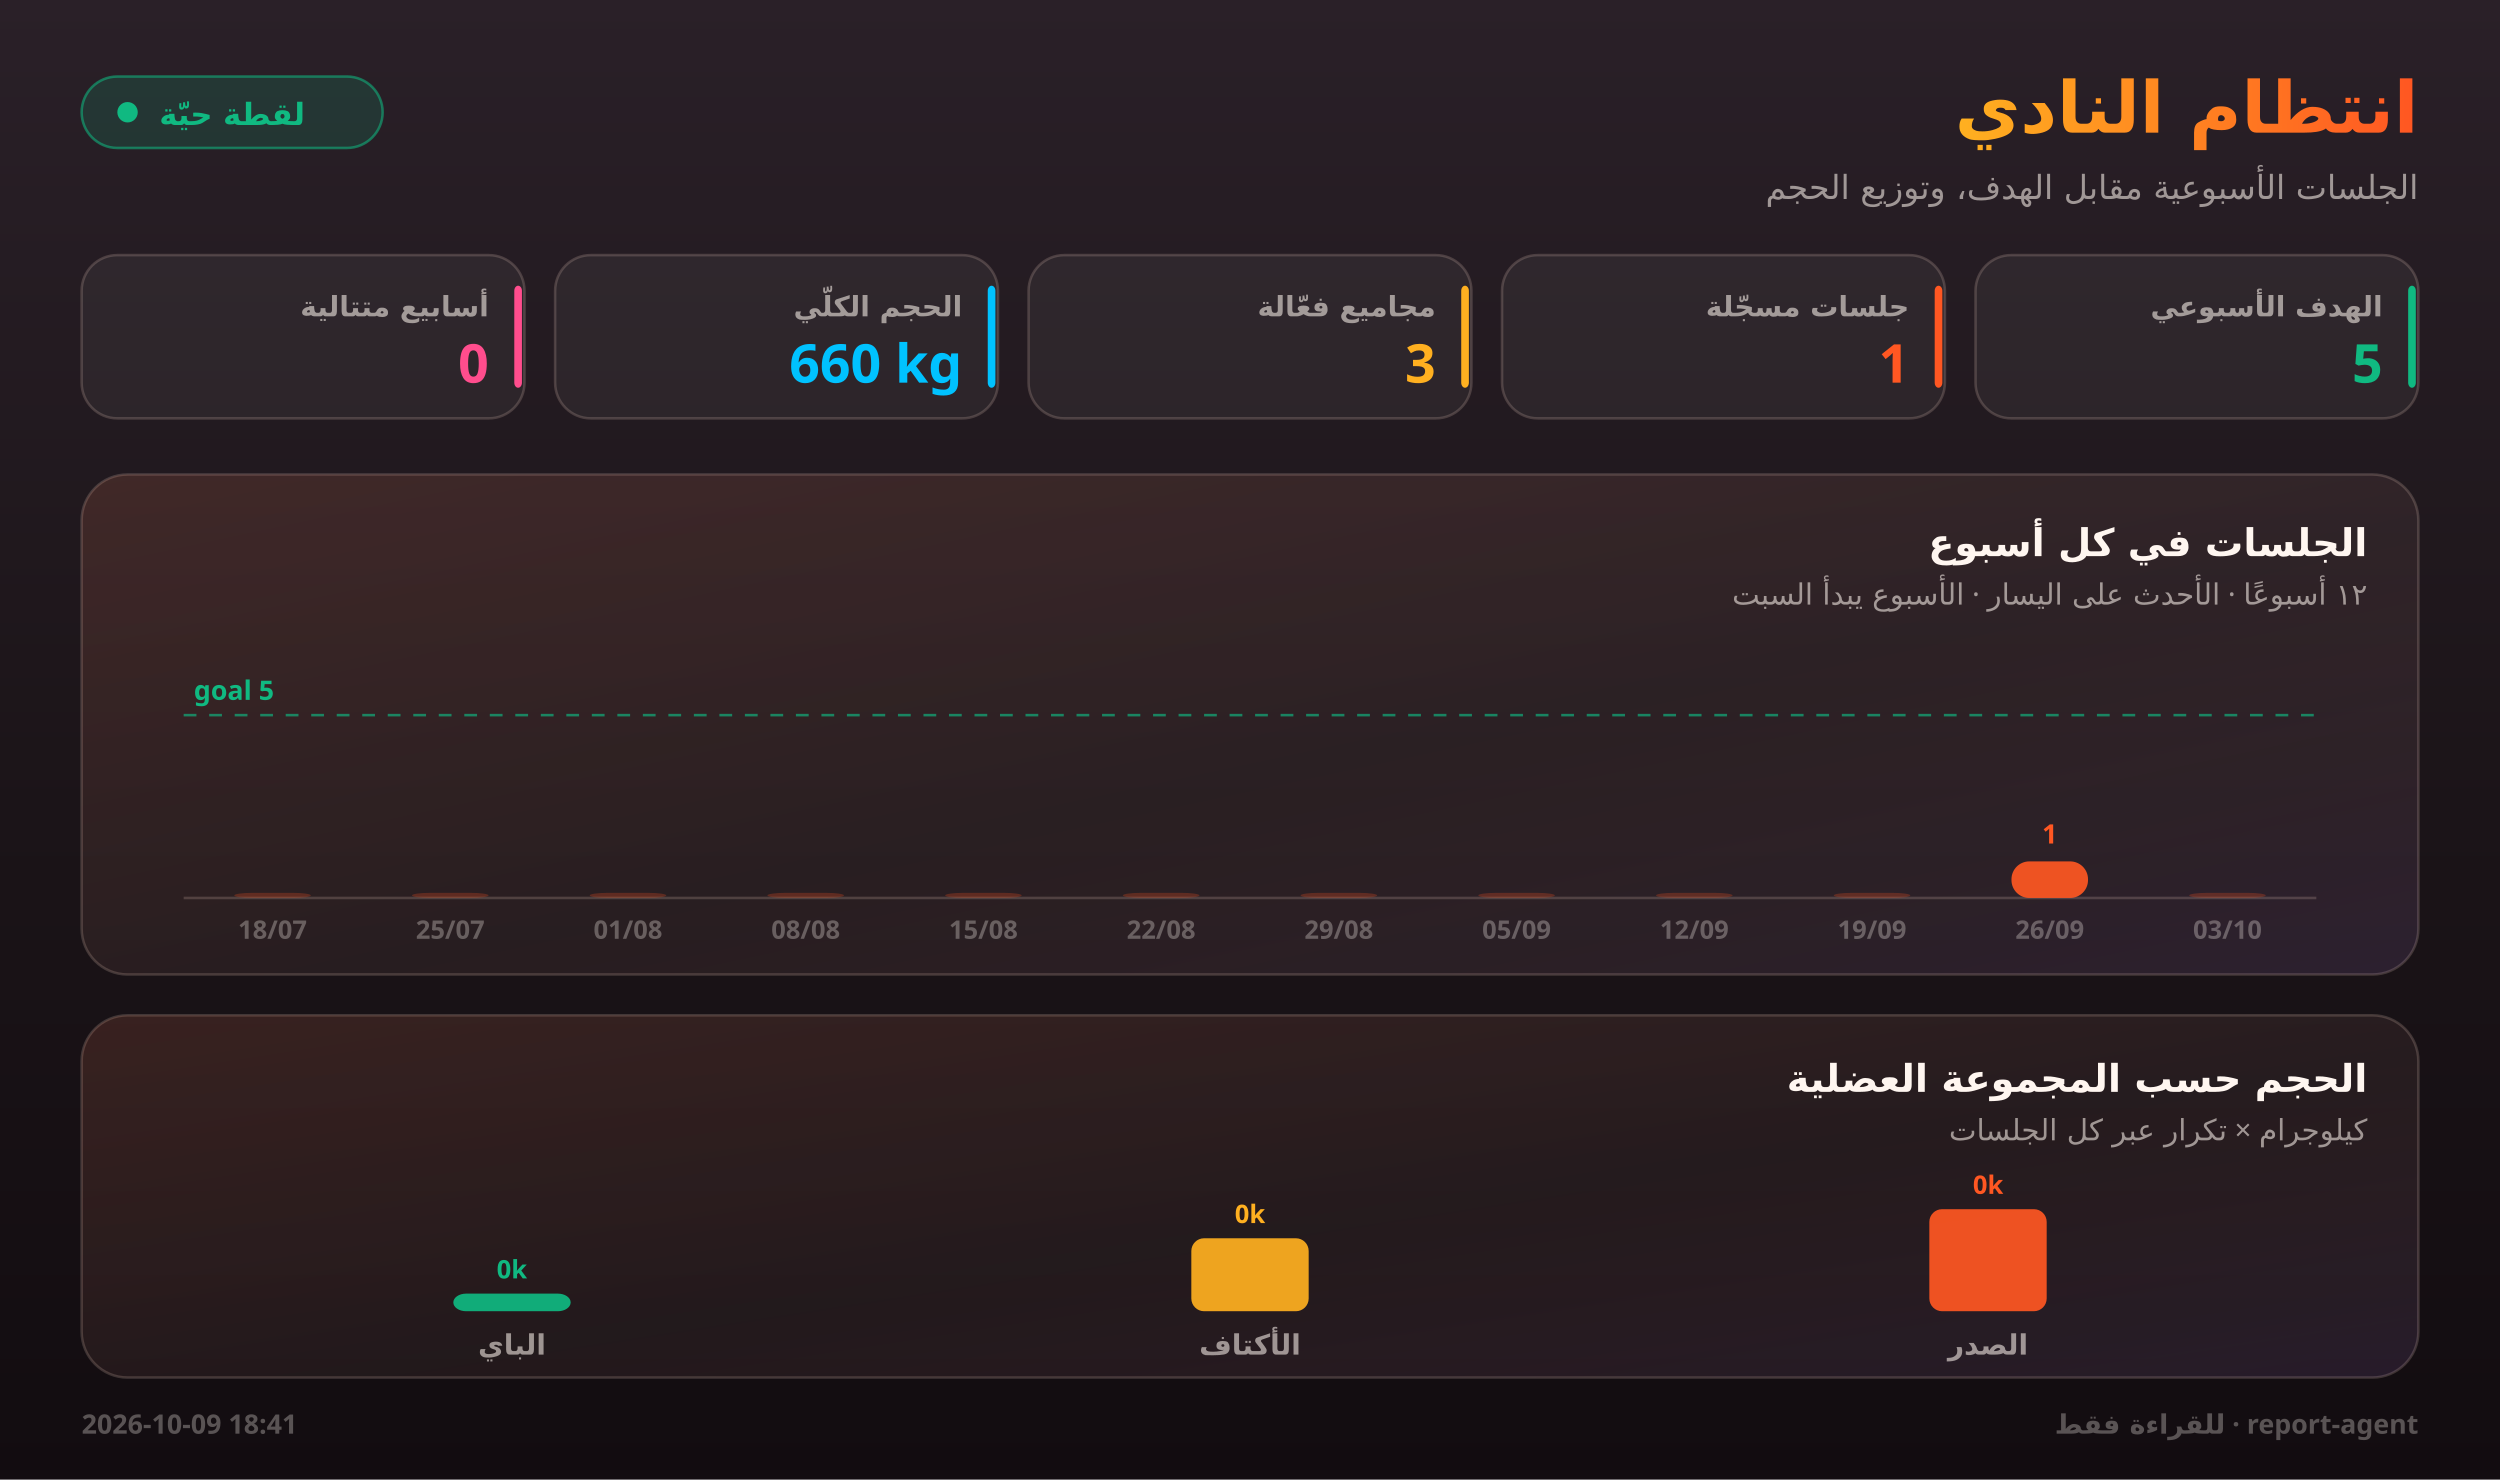
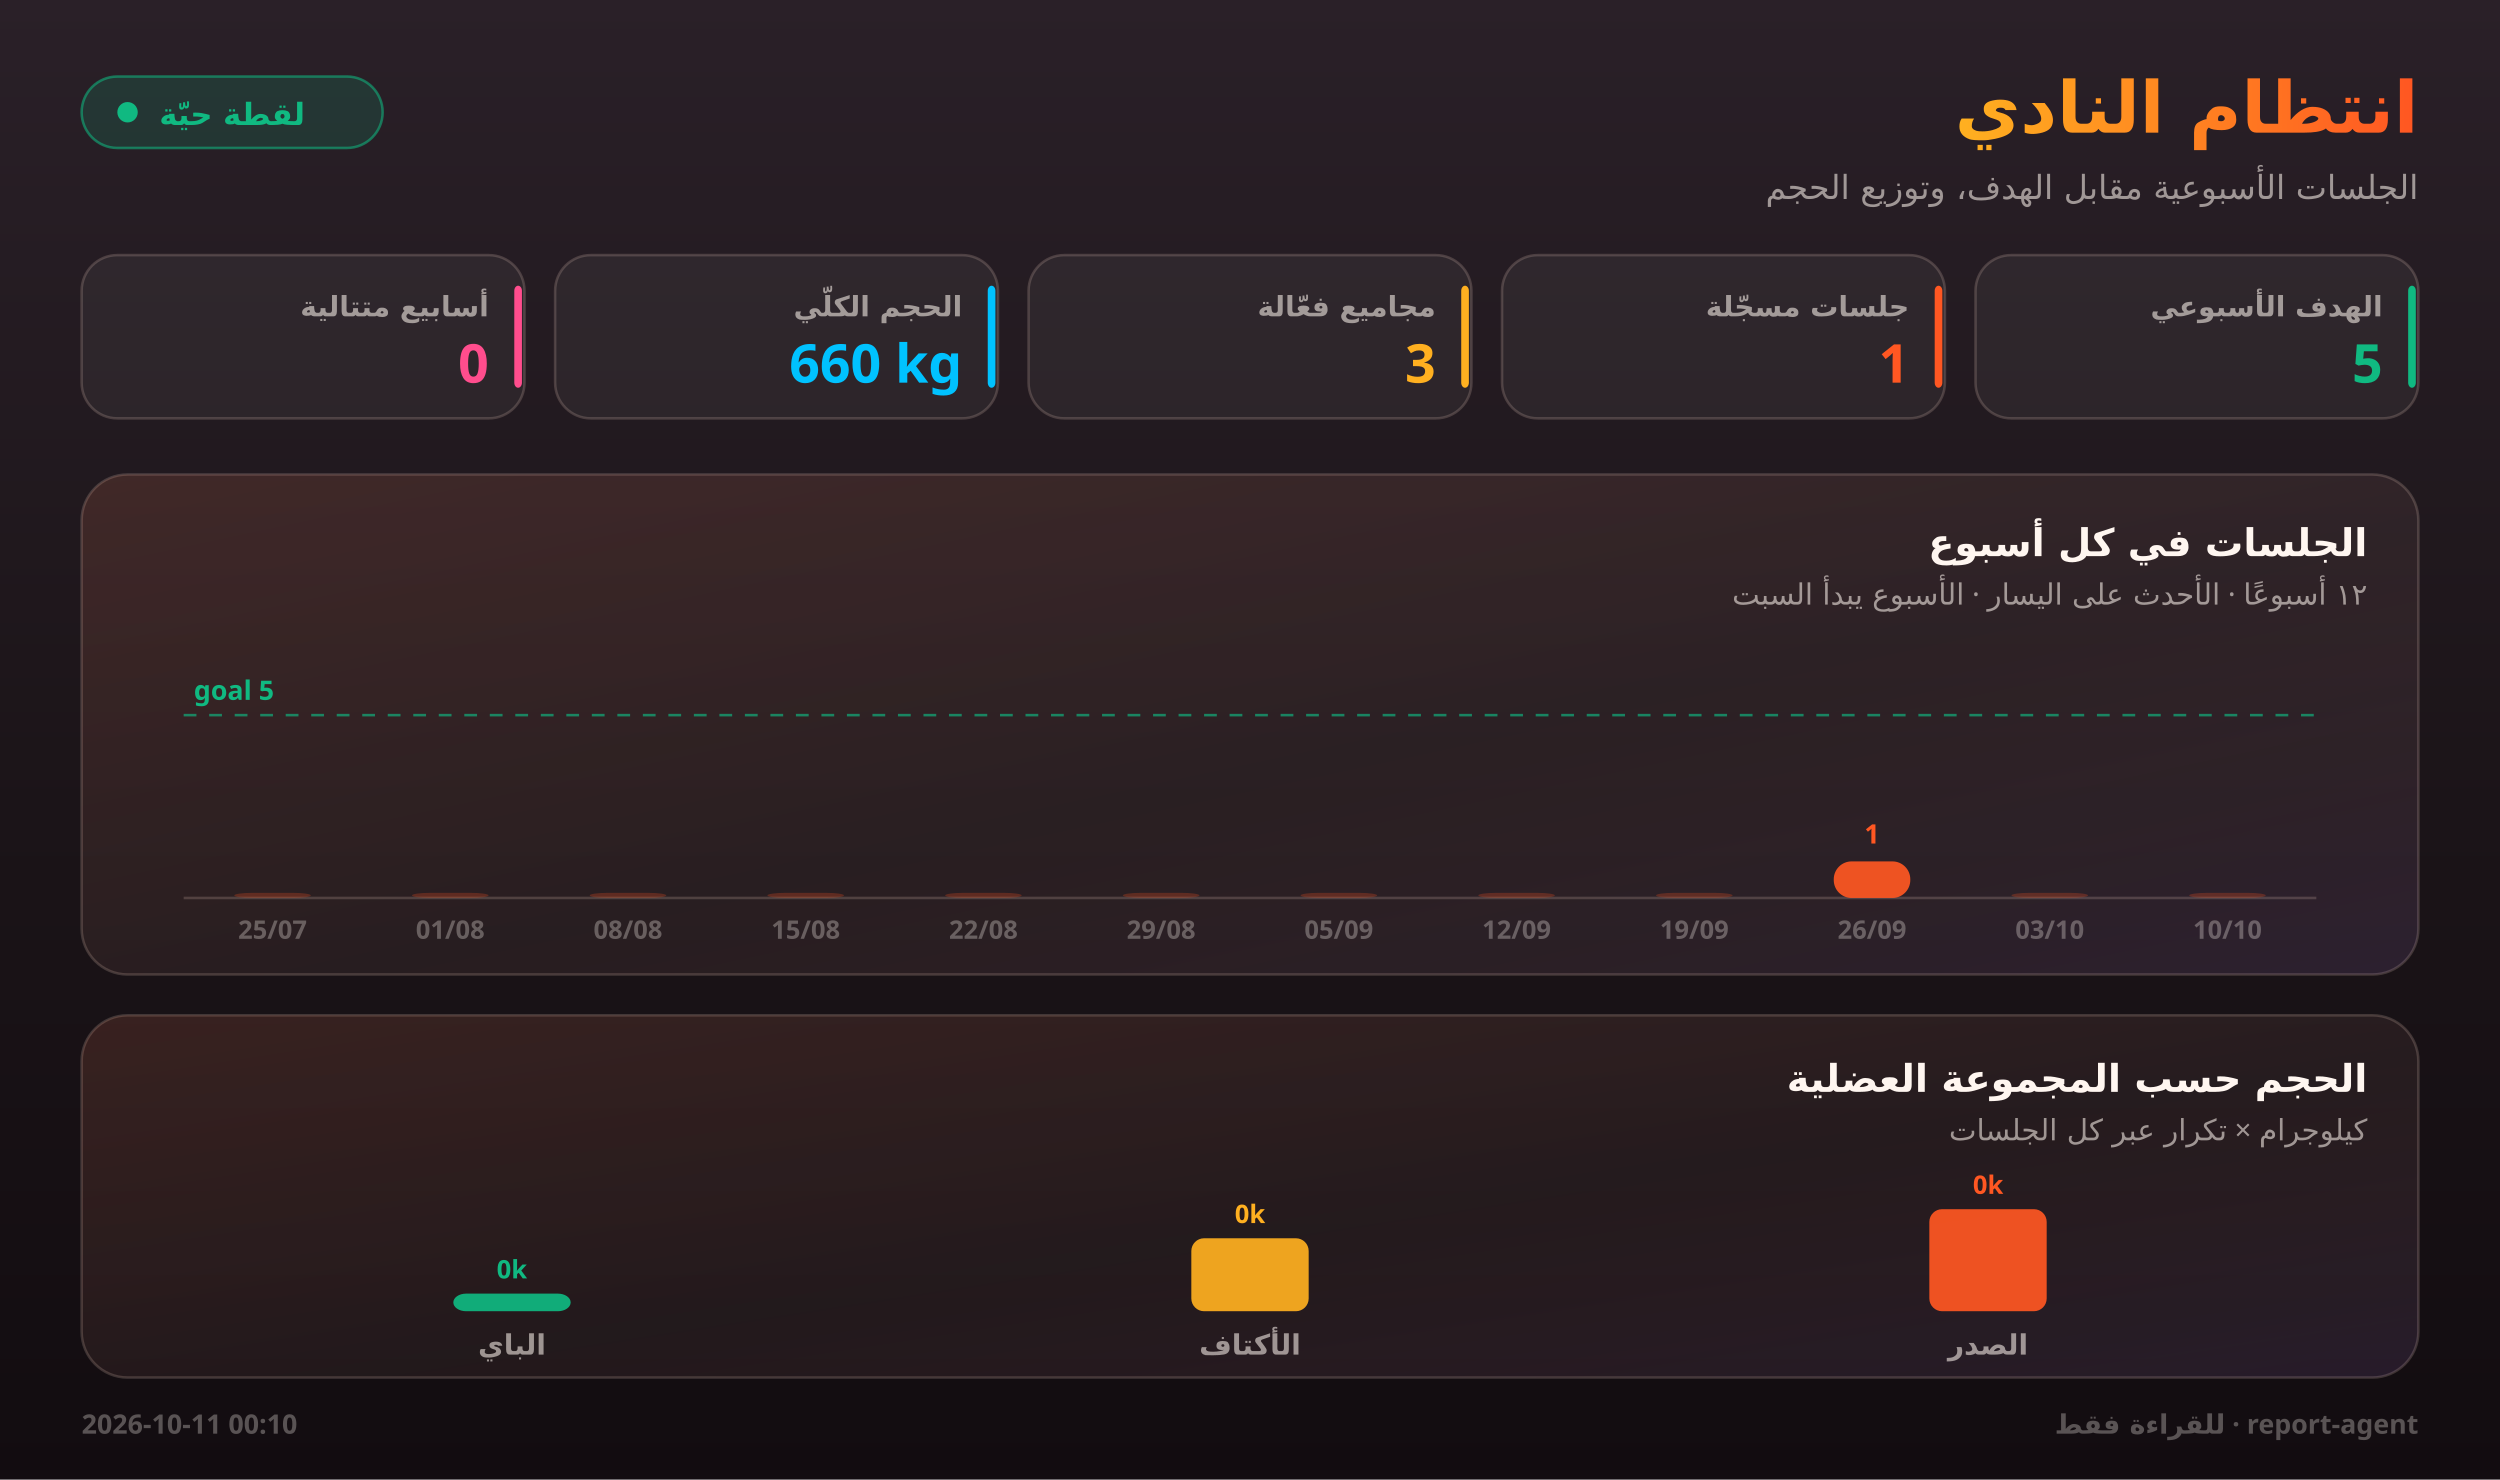
<svg xmlns="http://www.w3.org/2000/svg" width="980" height="580" viewBox="0 0 980 580" font-family="Tajawal, Cairo, 'Segoe UI', system-ui, sans-serif">
  <defs>
    <linearGradient id="sky" x1="0" y1="0" x2="0" y2="1">
      <stop offset="0%" stop-color="#2A2028" />
      <stop offset="55%" stop-color="#1B1418" />
      <stop offset="100%" stop-color="#120C10" />
    </linearGradient>
    <linearGradient id="sheen" x1="0" y1="0" x2="1" y2="1">
      <stop offset="0%" stop-color="#FF5722" stop-opacity="0.10" />
      <stop offset="55%" stop-color="#FF5722" stop-opacity="0.02" />
      <stop offset="100%" stop-color="#9D5CFF" stop-opacity="0.07" />
    </linearGradient>
    <linearGradient id="title" x1="1" y1="0" x2="0" y2="0">
      <stop offset="0%" stop-color="#FF5722" />
      <stop offset="100%" stop-color="#FFB020" />
    </linearGradient>
  </defs>
  <rect width="980" height="580" fill="url(#sky)" />
  <text x="948" y="52" fill="url(#title)" font-size="28" font-weight="800" text-anchor="start" style="direction:rtl;unicode-bidi:isolate">انتظام النادي</text>
  <text x="948" y="78" fill="rgba(255,246,240,0.56)" font-size="13" font-weight="500" text-anchor="start" style="direction:rtl;unicode-bidi:isolate">الجلسات الأسبوعية مقابل الهدف، وتوزيع الحجم</text>
  <rect x="32" y="30" width="118" height="28" rx="14" fill="#10B981" fill-opacity="0.16" stroke="#10B981" stroke-opacity="0.55" />
  <circle cx="50" cy="44" r="4" fill="#10B981" />
  <text x="91" y="49" fill="#10B981" font-size="12" font-weight="700" text-anchor="middle" style="direction:rtl;unicode-bidi:isolate">لقطة حيّة</text>
  <rect x="774.4" y="100" width="173.6" height="64" rx="14" fill="rgba(255,255,255,0.05)" stroke="rgba(255,225,210,0.18)" />
  <rect x="944" y="112" width="3" height="40" rx="2" fill="#10B981" />
  <text x="934" y="124" fill="rgba(255,246,240,0.56)" font-size="11" font-weight="600" text-anchor="start" style="direction:rtl;unicode-bidi:isolate">الهدف الأسبوعي</text>
  <text x="934" y="150" fill="#10B981" font-size="21" font-weight="800" text-anchor="end" style="direction:ltr;unicode-bidi:isolate">5</text>
  <rect x="588.8" y="100" width="173.6" height="64" rx="14" fill="rgba(255,255,255,0.05)" stroke="rgba(255,225,210,0.18)" />
  <rect x="758.4" y="112" width="3" height="40" rx="2" fill="#FF5722" />
  <text x="748.4" y="124" fill="rgba(255,246,240,0.56)" font-size="11" font-weight="600" text-anchor="start" style="direction:rtl;unicode-bidi:isolate">جلسات مسجّلة</text>
  <text x="748.4" y="150" fill="#FF5722" font-size="21" font-weight="800" text-anchor="end" style="direction:ltr;unicode-bidi:isolate">1</text>
  <rect x="403.2" y="100" width="173.6" height="64" rx="14" fill="rgba(255,255,255,0.05)" stroke="rgba(255,225,210,0.18)" />
  <rect x="572.8" y="112" width="3" height="40" rx="2" fill="#FFB020" />
  <text x="562.8" y="124" fill="rgba(255,246,240,0.56)" font-size="11" font-weight="600" text-anchor="start" style="direction:rtl;unicode-bidi:isolate">مجاميع فعّالة</text>
  <text x="562.8" y="150" fill="#FFB020" font-size="21" font-weight="800" text-anchor="end" style="direction:ltr;unicode-bidi:isolate">3</text>
  <rect x="217.6" y="100" width="173.6" height="64" rx="14" fill="rgba(255,255,255,0.05)" stroke="rgba(255,225,210,0.18)" />
  <rect x="387.2" y="112" width="3" height="40" rx="2" fill="#00C2FF" />
  <text x="377.2" y="124" fill="rgba(255,246,240,0.56)" font-size="11" font-weight="600" text-anchor="start" style="direction:rtl;unicode-bidi:isolate">الحجم الكلّي</text>
  <text x="377.2" y="150" fill="#00C2FF" font-size="21" font-weight="800" text-anchor="end" style="direction:ltr;unicode-bidi:isolate">660 kg</text>
  <rect x="32" y="100" width="173.6" height="64" rx="14" fill="rgba(255,255,255,0.05)" stroke="rgba(255,225,210,0.18)" />
  <rect x="201.6" y="112" width="3" height="40" rx="2" fill="#FF4D8D" />
  <text x="191.6" y="124" fill="rgba(255,246,240,0.56)" font-size="11" font-weight="600" text-anchor="start" style="direction:rtl;unicode-bidi:isolate">أسابيع متتالية</text>
  <text x="191.6" y="150" fill="#FF4D8D" font-size="21" font-weight="800" text-anchor="end" style="direction:ltr;unicode-bidi:isolate">0</text>
  <g>
    <rect x="32" y="186" width="916" height="196" rx="18" fill="rgba(255,255,255,0.045)" stroke="rgba(255,225,210,0.18)" />
    <rect x="32" y="186" width="916" height="196" rx="18" fill="url(#sheen)" />
  </g>
  <text x="928" y="218" fill="#FFF6F0" font-size="15" font-weight="700" text-anchor="start" style="direction:rtl;unicode-bidi:isolate">الجلسات في كل أسبوع</text>
  <text x="928" y="237" fill="rgba(255,246,240,0.56)" font-size="11.5" font-weight="500" text-anchor="start" style="direction:rtl;unicode-bidi:isolate">١٢ أسبوعًا · الأحدث على اليسار · الأسبوع يبدأ السبت</text>
  <line x1="72" y1="352" x2="908" y2="352" stroke="rgba(255,225,210,0.18)" />
  <line x1="72" y1="280.333" x2="908" y2="280.333" stroke="#10B981" stroke-opacity="0.65" stroke-dasharray="5 5" />
  <text x="76" y="274.333" fill="#10B981" font-size="10.5" font-weight="700" text-anchor="start" style="direction:ltr;unicode-bidi:isolate">goal 5</text>
  <rect x="858.167" y="350" width="30" height="2" rx="7" fill="#FF5722" fill-opacity="0.25" />
-   <text x="873.167" y="368" fill="rgba(255,246,240,0.30)" font-size="10" font-weight="600" text-anchor="middle" style="direction:ltr;unicode-bidi:isolate">03/10</text>
-   <rect x="788.5" y="337.667" width="30" height="14.333" rx="7" fill="#FF5722" fill-opacity="0.92" />
-   <text x="803.5" y="330.667" fill="#FF5722" font-size="10.5" font-weight="700" text-anchor="middle" style="direction:ltr;unicode-bidi:isolate">1</text>
-   <text x="803.5" y="368" fill="rgba(255,246,240,0.30)" font-size="10" font-weight="600" text-anchor="middle" style="direction:ltr;unicode-bidi:isolate">26/09</text>
-   <rect x="718.833" y="350" width="30" height="2" rx="7" fill="#FF5722" fill-opacity="0.25" />
-   <text x="733.833" y="368" fill="rgba(255,246,240,0.30)" font-size="10" font-weight="600" text-anchor="middle" style="direction:ltr;unicode-bidi:isolate">19/09</text>
+   <text x="873.167" y="368" fill="rgba(255,246,240,0.30)" font-size="10" font-weight="600" text-anchor="middle" style="direction:ltr;unicode-bidi:isolate">10/10</text>
+   <rect x="788.5" y="350" width="30" height="2" rx="7" fill="#FF5722" fill-opacity="0.25" />
+   <text x="803.5" y="368" fill="rgba(255,246,240,0.30)" font-size="10" font-weight="600" text-anchor="middle" style="direction:ltr;unicode-bidi:isolate">03/10</text>
+   <rect x="718.833" y="337.667" width="30" height="14.333" rx="7" fill="#FF5722" fill-opacity="0.92" />
+   <text x="733.833" y="330.667" fill="#FF5722" font-size="10.5" font-weight="700" text-anchor="middle" style="direction:ltr;unicode-bidi:isolate">1</text>
+   <text x="733.833" y="368" fill="rgba(255,246,240,0.30)" font-size="10" font-weight="600" text-anchor="middle" style="direction:ltr;unicode-bidi:isolate">26/09</text>
  <rect x="649.167" y="350" width="30" height="2" rx="7" fill="#FF5722" fill-opacity="0.25" />
-   <text x="664.167" y="368" fill="rgba(255,246,240,0.30)" font-size="10" font-weight="600" text-anchor="middle" style="direction:ltr;unicode-bidi:isolate">12/09</text>
+   <text x="664.167" y="368" fill="rgba(255,246,240,0.30)" font-size="10" font-weight="600" text-anchor="middle" style="direction:ltr;unicode-bidi:isolate">19/09</text>
  <rect x="579.5" y="350" width="30" height="2" rx="7" fill="#FF5722" fill-opacity="0.25" />
-   <text x="594.5" y="368" fill="rgba(255,246,240,0.30)" font-size="10" font-weight="600" text-anchor="middle" style="direction:ltr;unicode-bidi:isolate">05/09</text>
+   <text x="594.5" y="368" fill="rgba(255,246,240,0.30)" font-size="10" font-weight="600" text-anchor="middle" style="direction:ltr;unicode-bidi:isolate">12/09</text>
  <rect x="509.833" y="350" width="30" height="2" rx="7" fill="#FF5722" fill-opacity="0.25" />
-   <text x="524.833" y="368" fill="rgba(255,246,240,0.30)" font-size="10" font-weight="600" text-anchor="middle" style="direction:ltr;unicode-bidi:isolate">29/08</text>
+   <text x="524.833" y="368" fill="rgba(255,246,240,0.30)" font-size="10" font-weight="600" text-anchor="middle" style="direction:ltr;unicode-bidi:isolate">05/09</text>
  <rect x="440.167" y="350" width="30" height="2" rx="7" fill="#FF5722" fill-opacity="0.25" />
-   <text x="455.167" y="368" fill="rgba(255,246,240,0.30)" font-size="10" font-weight="600" text-anchor="middle" style="direction:ltr;unicode-bidi:isolate">22/08</text>
+   <text x="455.167" y="368" fill="rgba(255,246,240,0.30)" font-size="10" font-weight="600" text-anchor="middle" style="direction:ltr;unicode-bidi:isolate">29/08</text>
  <rect x="370.5" y="350" width="30" height="2" rx="7" fill="#FF5722" fill-opacity="0.25" />
-   <text x="385.5" y="368" fill="rgba(255,246,240,0.30)" font-size="10" font-weight="600" text-anchor="middle" style="direction:ltr;unicode-bidi:isolate">15/08</text>
+   <text x="385.5" y="368" fill="rgba(255,246,240,0.30)" font-size="10" font-weight="600" text-anchor="middle" style="direction:ltr;unicode-bidi:isolate">22/08</text>
  <rect x="300.833" y="350" width="30" height="2" rx="7" fill="#FF5722" fill-opacity="0.25" />
-   <text x="315.833" y="368" fill="rgba(255,246,240,0.30)" font-size="10" font-weight="600" text-anchor="middle" style="direction:ltr;unicode-bidi:isolate">08/08</text>
+   <text x="315.833" y="368" fill="rgba(255,246,240,0.30)" font-size="10" font-weight="600" text-anchor="middle" style="direction:ltr;unicode-bidi:isolate">15/08</text>
  <rect x="231.167" y="350" width="30" height="2" rx="7" fill="#FF5722" fill-opacity="0.25" />
-   <text x="246.167" y="368" fill="rgba(255,246,240,0.30)" font-size="10" font-weight="600" text-anchor="middle" style="direction:ltr;unicode-bidi:isolate">01/08</text>
+   <text x="246.167" y="368" fill="rgba(255,246,240,0.30)" font-size="10" font-weight="600" text-anchor="middle" style="direction:ltr;unicode-bidi:isolate">08/08</text>
  <rect x="161.5" y="350" width="30" height="2" rx="7" fill="#FF5722" fill-opacity="0.25" />
-   <text x="176.5" y="368" fill="rgba(255,246,240,0.30)" font-size="10" font-weight="600" text-anchor="middle" style="direction:ltr;unicode-bidi:isolate">25/07</text>
+   <text x="176.5" y="368" fill="rgba(255,246,240,0.30)" font-size="10" font-weight="600" text-anchor="middle" style="direction:ltr;unicode-bidi:isolate">01/08</text>
  <rect x="91.833" y="350" width="30" height="2" rx="7" fill="#FF5722" fill-opacity="0.25" />
-   <text x="106.833" y="368" fill="rgba(255,246,240,0.30)" font-size="10" font-weight="600" text-anchor="middle" style="direction:ltr;unicode-bidi:isolate">18/07</text>
+   <text x="106.833" y="368" fill="rgba(255,246,240,0.30)" font-size="10" font-weight="600" text-anchor="middle" style="direction:ltr;unicode-bidi:isolate">25/07</text>
  <g>
    <rect x="32" y="398" width="916" height="142" rx="18" fill="rgba(255,255,255,0.045)" stroke="rgba(255,225,210,0.18)" />
    <rect x="32" y="398" width="916" height="142" rx="18" fill="url(#sheen)" />
  </g>
  <text x="928" y="428" fill="#FFF6F0" font-size="15" font-weight="700" text-anchor="start" style="direction:rtl;unicode-bidi:isolate">الحجم حسب المجموعة العضلية</text>
  <text x="928" y="447" fill="rgba(255,246,240,0.56)" font-size="11.5" font-weight="500" text-anchor="start" style="direction:rtl;unicode-bidi:isolate">كيلوجرام × تكرار عبر كل الجلسات</text>
  <rect x="756.3" y="474.0" width="46.0" height="40.0" rx="5" fill="#FF5722" fill-opacity="0.92" />
  <text x="779.333" y="468" fill="#FF5722" font-size="10" font-weight="700" text-anchor="middle" style="direction:ltr;unicode-bidi:isolate">0k</text>
  <text x="779.3" y="531" fill="rgba(255,246,240,0.56)" font-size="11" font-weight="600" text-anchor="middle" style="direction:rtl;unicode-bidi:isolate">الصدر</text>
  <rect x="467.0" y="485.4" width="46.0" height="28.6" rx="5" fill="#FFB020" fill-opacity="0.92" />
  <text x="490" y="479.429" fill="#FFB020" font-size="10" font-weight="700" text-anchor="middle" style="direction:ltr;unicode-bidi:isolate">0k</text>
  <text x="490.0" y="531" fill="rgba(255,246,240,0.56)" font-size="11" font-weight="600" text-anchor="middle" style="direction:rtl;unicode-bidi:isolate">الأكتاف</text>
  <rect x="177.7" y="507.1" width="46.0" height="6.9" rx="5" fill="#10B981" fill-opacity="0.92" />
  <text x="200.667" y="501.143" fill="#10B981" font-size="10" font-weight="700" text-anchor="middle" style="direction:ltr;unicode-bidi:isolate">0k</text>
  <text x="200.7" y="531" fill="rgba(255,246,240,0.56)" font-size="11" font-weight="600" text-anchor="middle" style="direction:rtl;unicode-bidi:isolate">الباي</text>
-   <text x="32" y="562" fill="rgba(255,246,240,0.30)" font-size="10.5" font-weight="600" text-anchor="start" style="direction:ltr;unicode-bidi:isolate">2026-10-09 18:41</text>
+   <text x="32" y="562" fill="rgba(255,246,240,0.30)" font-size="10.5" font-weight="600" text-anchor="start" style="direction:ltr;unicode-bidi:isolate">2026-10-11 00:10</text>
  <text x="948" y="562" fill="rgba(255,246,240,0.30)" font-size="10.5" font-weight="600" text-anchor="start" style="direction:rtl;unicode-bidi:isolate">report-agent · للقراءة فقط</text>
</svg>
